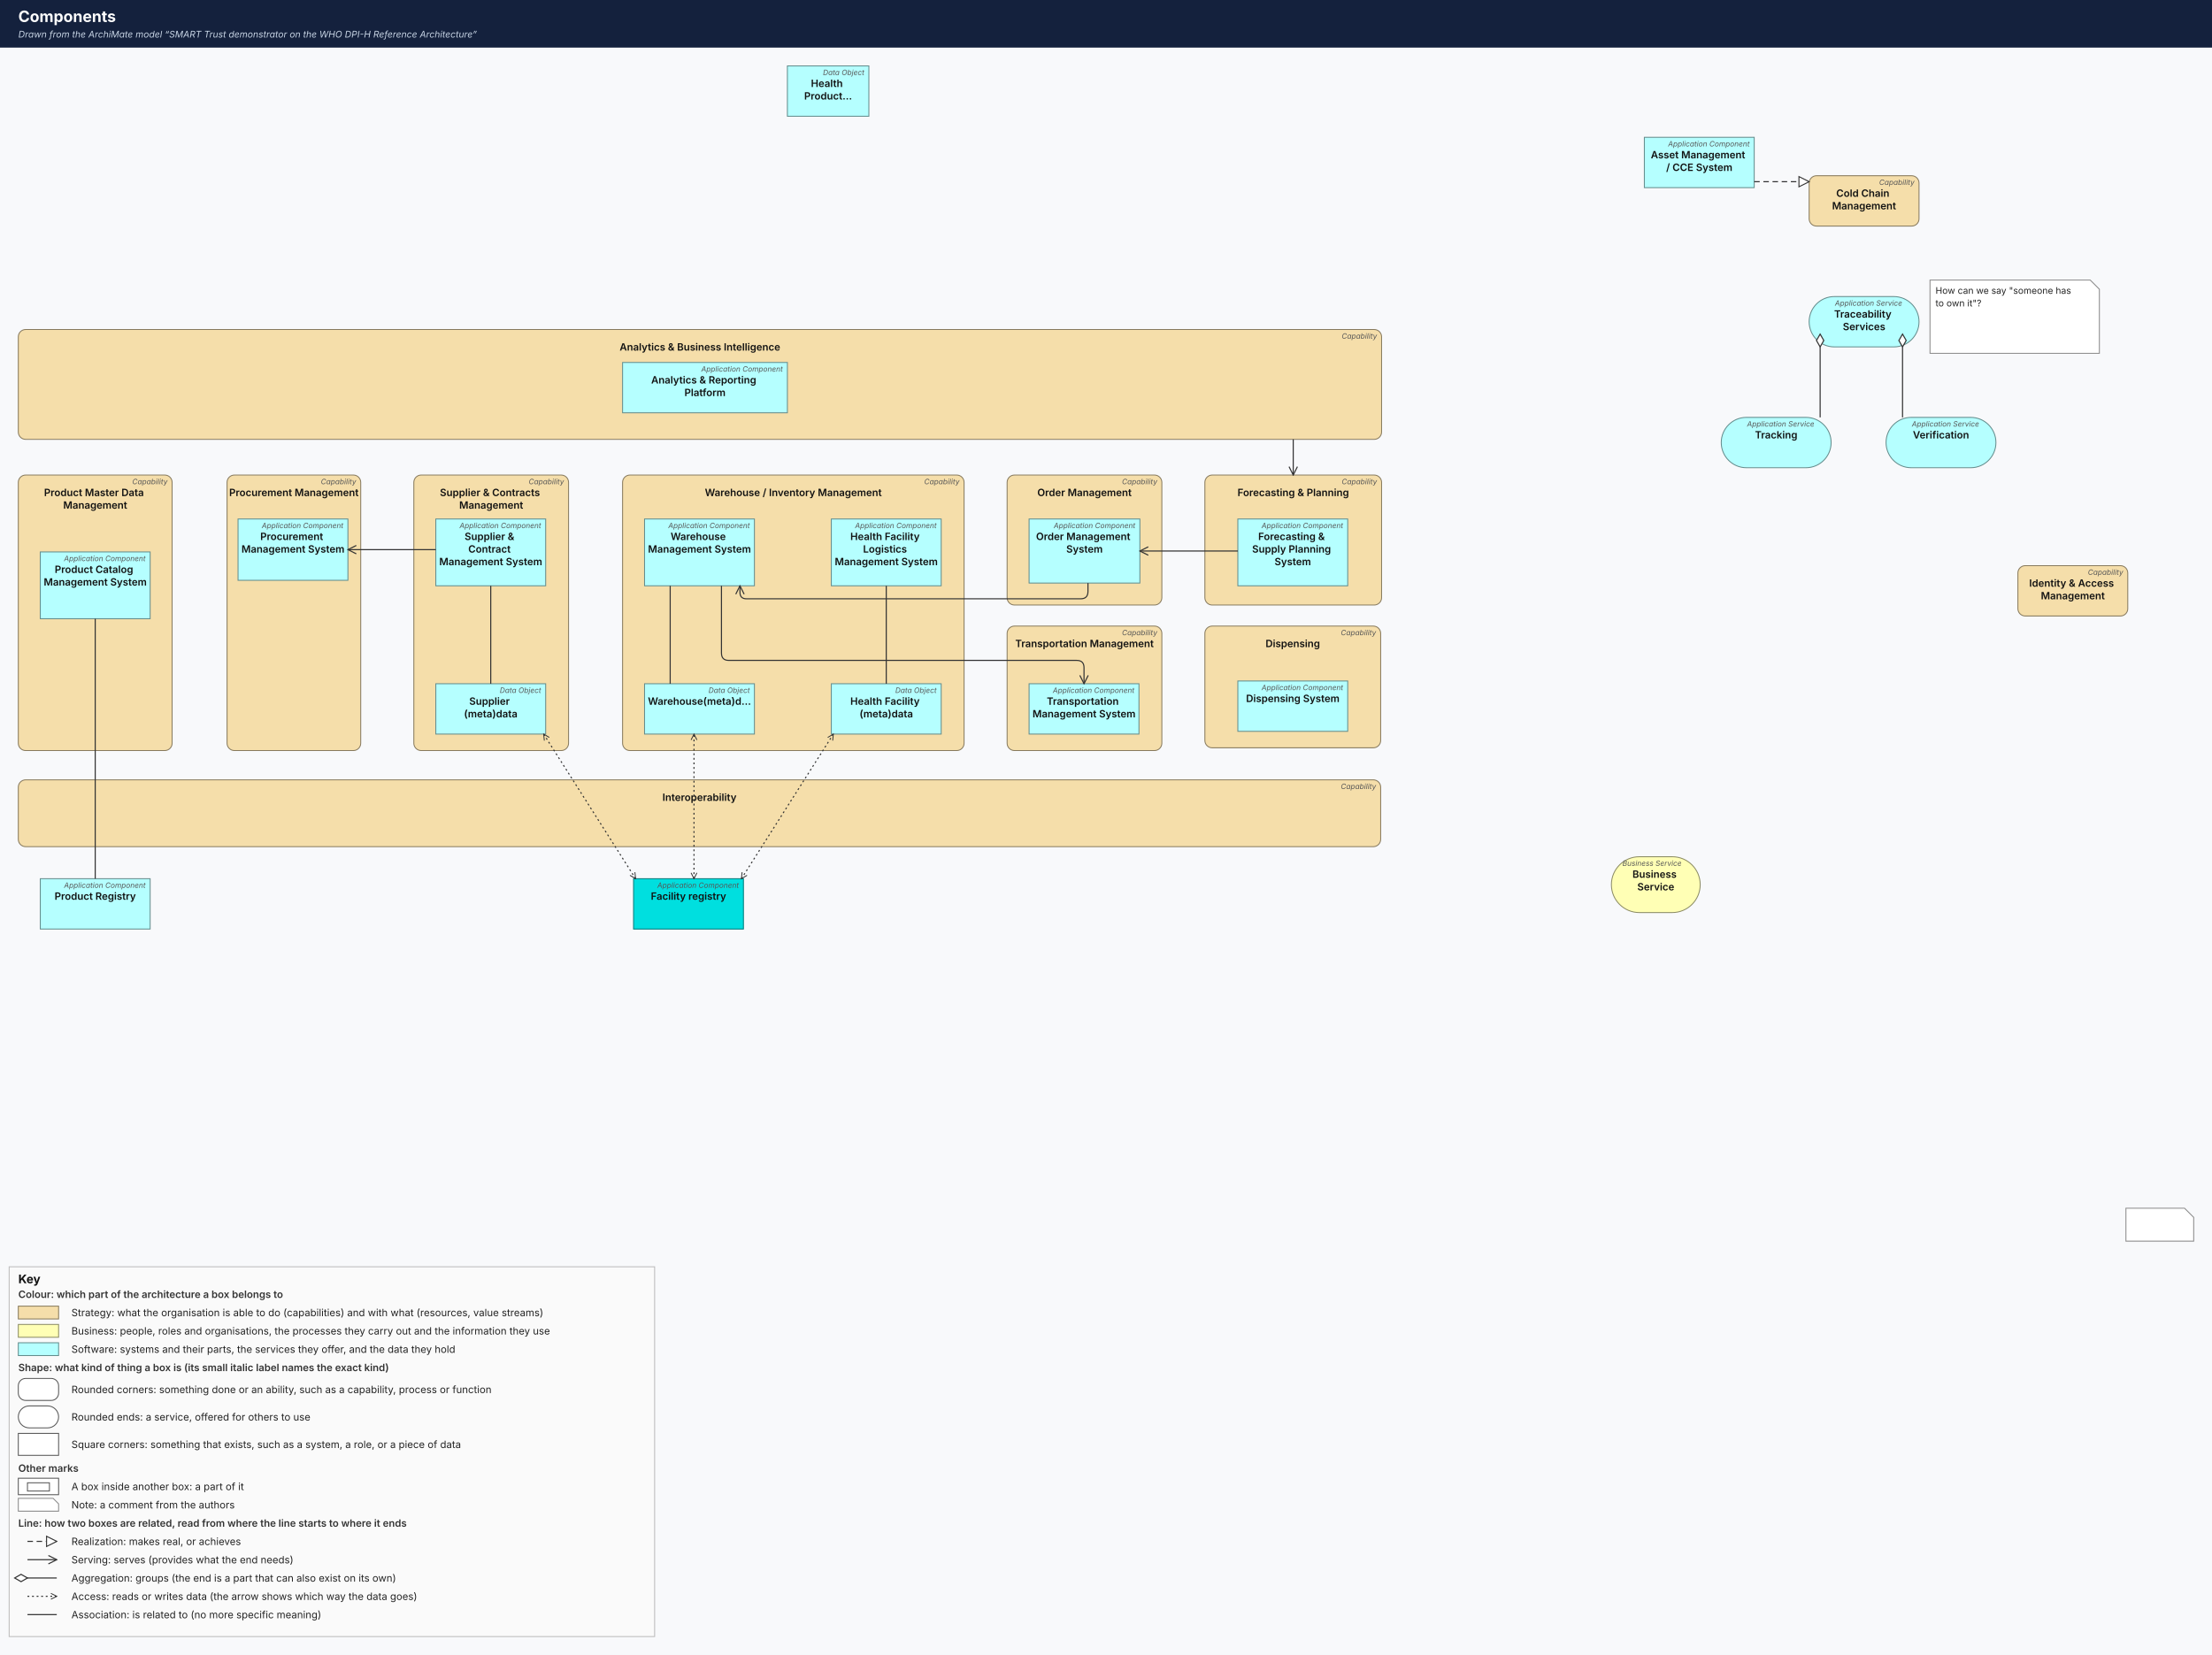
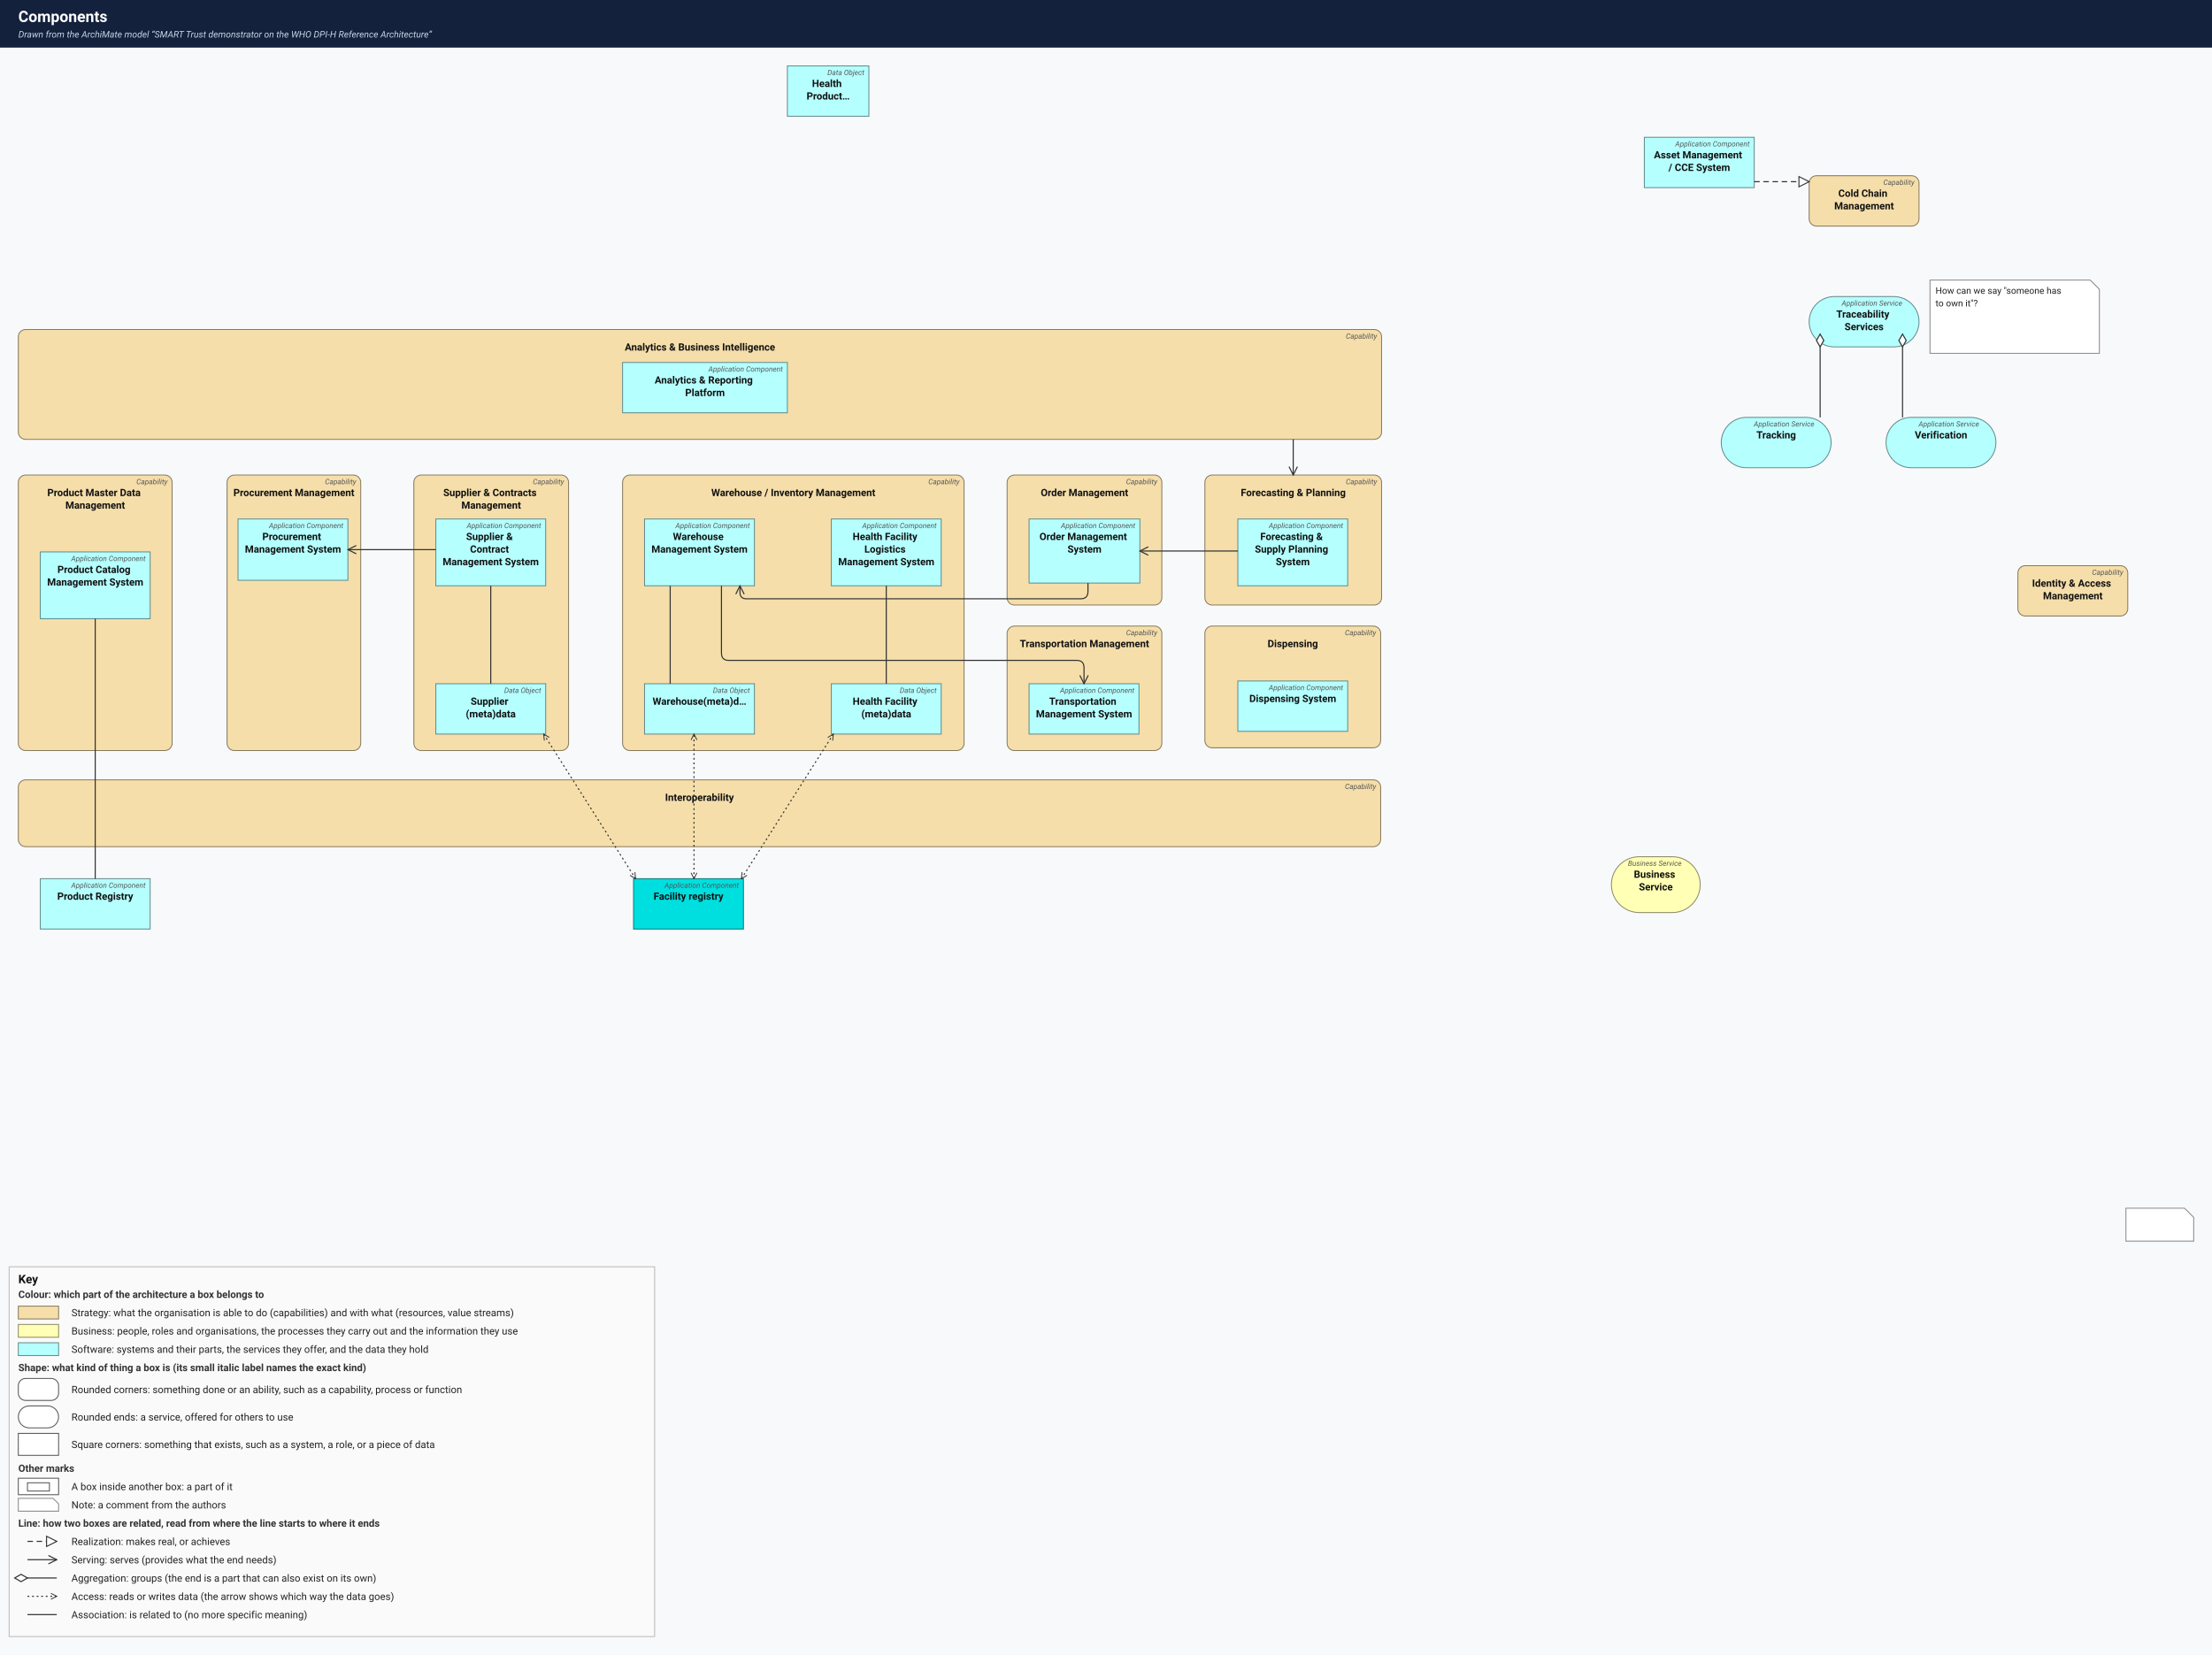
<svg xmlns="http://www.w3.org/2000/svg" viewBox="148 336 2416 1808" width="2416" height="1808" role="img" aria-labelledby="av-title">
  <style>
- .av-name{font:600 11px Inter, "Segoe UI", system-ui, -apple-system, Helvetica, Arial, sans-serif;fill:#111}
- .av-type{font:italic 8px Inter, "Segoe UI", system-ui, -apple-system, Helvetica, Arial, sans-serif;fill:#555}
- .av-group{font:600 11px Inter, "Segoe UI", system-ui, -apple-system, Helvetica, Arial, sans-serif;fill:#333}
- .av-note{font:10px Inter, "Segoe UI", system-ui, -apple-system, Helvetica, Arial, sans-serif;fill:#222}
- .av-key{font:11px Inter, "Segoe UI", system-ui, -apple-system, Helvetica, Arial, sans-serif;fill:#222}
- .av-keyh{font:600 11px Inter, "Segoe UI", system-ui, -apple-system, Helvetica, Arial, sans-serif;fill:#333}
- .av-keyt{font:700 13px Inter, "Segoe UI", system-ui, -apple-system, Helvetica, Arial, sans-serif;fill:#111}
- .av-rel{font:9px Inter, "Segoe UI", system-ui, -apple-system, Helvetica, Arial, sans-serif;fill:#333;paint-order:stroke;stroke:#fff;stroke-width:3px}
+ .av-name{font:600 11px system-ui, -apple-system, "Segoe UI", Roboto, "Helvetica Neue", Arial, "Noto Sans", sans-serif;fill:#111}
+ .av-type{font:italic 8px system-ui, -apple-system, "Segoe UI", Roboto, "Helvetica Neue", Arial, "Noto Sans", sans-serif;fill:#555}
+ .av-group{font:600 11px system-ui, -apple-system, "Segoe UI", Roboto, "Helvetica Neue", Arial, "Noto Sans", sans-serif;fill:#333}
+ .av-note{font:10px system-ui, -apple-system, "Segoe UI", Roboto, "Helvetica Neue", Arial, "Noto Sans", sans-serif;fill:#222}
+ .av-key{font:11px system-ui, -apple-system, "Segoe UI", Roboto, "Helvetica Neue", Arial, "Noto Sans", sans-serif;fill:#222}
+ .av-keyh{font:600 11px system-ui, -apple-system, "Segoe UI", Roboto, "Helvetica Neue", Arial, "Noto Sans", sans-serif;fill:#333}
+ .av-keyt{font:700 13px system-ui, -apple-system, "Segoe UI", Roboto, "Helvetica Neue", Arial, "Noto Sans", sans-serif;fill:#111}
+ .av-rel{font:9px system-ui, -apple-system, "Segoe UI", Roboto, "Helvetica Neue", Arial, "Noto Sans", sans-serif;fill:#333;paint-order:stroke;stroke:#fff;stroke-width:3px}
a:hover rect,a:hover polygon,a:focus rect,a:focus polygon{stroke:#06c;stroke-width:2.5}
</style>
  <defs>
    <marker id="arrow-open" viewBox="0 0 12 12" refX="11" refY="6" markerWidth="11" markerHeight="11" orient="auto-start-reverse" markerUnits="userSpaceOnUse">
      <path d="M1 1 L11 6 L1 11" fill="none" stroke="#333" stroke-width="1.3" />
    </marker>
    <marker id="arrow-filled" viewBox="0 0 12 12" refX="11" refY="6" markerWidth="11" markerHeight="11" orient="auto-start-reverse" markerUnits="userSpaceOnUse">
      <path d="M1 1 L11 6 L1 11 Z" fill="#333" />
    </marker>
    <marker id="arrow-small" viewBox="0 0 10 10" refX="9" refY="5" markerWidth="8" markerHeight="8" orient="auto-start-reverse" markerUnits="userSpaceOnUse">
      <path d="M1 1 L9 5 L1 9" fill="none" stroke="#333" stroke-width="1.2" />
    </marker>
    <marker id="triangle-hollow" viewBox="0 0 14 14" refX="13" refY="7" markerWidth="13" markerHeight="13" orient="auto-start-reverse" markerUnits="userSpaceOnUse">
      <path d="M1 1 L13 7 L1 13 Z" fill="#fff" stroke="#333" stroke-width="1.2" />
    </marker>
    <marker id="diamond-filled" viewBox="0 0 16 10" refX="1" refY="5" markerWidth="16" markerHeight="10" orient="auto-start-reverse" markerUnits="userSpaceOnUse">
      <path d="M1 5 L8 1 L15 5 L8 9 Z" fill="#333" />
    </marker>
    <marker id="diamond-hollow" viewBox="0 0 16 10" refX="1" refY="5" markerWidth="16" markerHeight="10" orient="auto-start-reverse" markerUnits="userSpaceOnUse">
      <path d="M1 5 L8 1 L15 5 L8 9 Z" fill="#fff" stroke="#333" stroke-width="1.2" />
    </marker>
    <marker id="dot" viewBox="0 0 8 8" refX="4" refY="4" markerWidth="7" markerHeight="7" orient="auto" markerUnits="userSpaceOnUse">
      <circle cx="4" cy="4" r="3.2" fill="#333" />
    </marker>
    <pattern id="missing" width="8" height="8" patternUnits="userSpaceOnUse" patternTransform="rotate(45)">
      <rect width="8" height="8" fill="#fff" />
      <line x1="0" y1="0" x2="0" y2="8" stroke="#d33" stroke-width="2" />
    </pattern>
  </defs>
  <rect x="148" y="336" width="2416" height="1808" fill="#f8f9fb" />
  <rect x="148" y="336" width="2416" height="52" fill="#14213d" />
-   <text x="168" y="360" style="font:700 17px Inter, &quot;Segoe UI&quot;, system-ui, -apple-system, Helvetica, Arial, sans-serif;fill:#fff">Components</text>
-   <text x="168" y="377" style="font:italic 10px Inter, &quot;Segoe UI&quot;, system-ui, -apple-system, Helvetica, Arial, sans-serif;fill:#c9d6e6">Drawn from the ArchiMate model “SMART Trust demonstrator on the WHO DPI-H Reference Architecture”</text>
+   <text x="168" y="360" style="font:700 17px system-ui, -apple-system, &quot;Segoe UI&quot;, Roboto, &quot;Helvetica Neue&quot;, Arial, &quot;Noto Sans&quot;, sans-serif;fill:#fff">Components</text>
+   <text x="168" y="377" style="font:italic 10px system-ui, -apple-system, &quot;Segoe UI&quot;, Roboto, &quot;Helvetica Neue&quot;, Arial, &quot;Noto Sans&quot;, sans-serif;fill:#c9d6e6">Drawn from the ArchiMate model “SMART Trust demonstrator on the WHO DPI-H Reference Architecture”</text>
  <a href="../../../en/smart-trust-demo/archimate/0.1.0/element/identity-access-management/" target="_top">
    <rect x="2352" y="954" width="120" height="55" rx="8" fill="#f5deaa" stroke="#877a5e" stroke-width="1" />
    <text class="av-type" x="2467" y="964" text-anchor="end">Capability</text>
    <text class="av-name" x="2412" y="977" text-anchor="middle">
      <tspan x="2412" dy="0">Identity &amp; Access</tspan>
      <tspan x="2412" dy="13.75">Management</tspan>
    </text>
  </a>
  <a href="../../../en/smart-trust-demo/archimate/0.1.0/element/asset-management-cce-system/" target="_top">
    <rect x="1944" y="486" width="120" height="55" fill="#b5ffff" stroke="#648c8c" stroke-width="1" />
    <text class="av-type" x="2059" y="496" text-anchor="end">Application Component</text>
    <text class="av-name" x="2004" y="509" text-anchor="middle">
      <tspan x="2004" dy="0">Asset Management</tspan>
      <tspan x="2004" dy="13.75">/ CCE System</tspan>
    </text>
  </a>
  <a href="../../../en/smart-trust-demo/archimate/0.1.0/element/interoperability/" target="_top">
    <rect x="168" y="1188" width="1488" height="73" rx="8" fill="#f5deaa" stroke="#877a5e" stroke-width="1" />
    <text class="av-type" x="1651" y="1198" text-anchor="end">Capability</text>
    <text class="av-name" x="912" y="1211" text-anchor="middle">
      <tspan x="912" dy="0">Interoperability</tspan>
    </text>
  </a>
  <a href="../../../en/smart-trust-demo/archimate/0.1.0/element/facility-registry/" target="_top">
    <rect x="840" y="1296" width="120" height="55" fill="#00dfdf" stroke="#007b7b" stroke-width="1" />
    <text class="av-type" x="955" y="1306" text-anchor="end">Application Component</text>
    <text class="av-name" x="900" y="1319" text-anchor="middle">
      <tspan x="900" dy="0">Facility registry</tspan>
    </text>
  </a>
  <a href="../../../en/smart-trust-demo/archimate/0.1.0/element/traceability-services/" target="_top">
    <rect x="2124" y="660" width="120" height="55" rx="27.5" fill="#b5ffff" stroke="#648c8c" stroke-width="1" />
    <text class="av-type" x="2225.667" y="670" text-anchor="end">Application Service</text>
    <text class="av-name" x="2184" y="683" text-anchor="middle">
      <tspan x="2184" dy="0">Traceability</tspan>
      <tspan x="2184" dy="13.75">Services</tspan>
    </text>
  </a>
  <a href="../../../en/smart-trust-demo/archimate/0.1.0/element/tracking/" target="_top">
    <rect x="2028" y="792" width="120" height="55" rx="27.5" fill="#b5ffff" stroke="#648c8c" stroke-width="1" />
    <text class="av-type" x="2129.667" y="802" text-anchor="end">Application Service</text>
    <text class="av-name" x="2088" y="815" text-anchor="middle">
      <tspan x="2088" dy="0">Tracking</tspan>
    </text>
  </a>
  <a href="../../../en/smart-trust-demo/archimate/0.1.0/element/verification/" target="_top">
    <rect x="2208" y="792" width="120" height="55" rx="27.5" fill="#b5ffff" stroke="#648c8c" stroke-width="1" />
    <text class="av-type" x="2309.667" y="802" text-anchor="end">Application Service</text>
    <text class="av-name" x="2268" y="815" text-anchor="middle">
      <tspan x="2268" dy="0">Verification</tspan>
    </text>
  </a>
  <g class="av-n">
    <polygon points="2256,642 2431,642 2441,652 2441,722 2256,722" fill="#ffffff" stroke="#888" />
    <text class="av-note" x="2262" y="657">
      <tspan x="2262" dy="0">How can we say "someone has</tspan>
      <tspan x="2262" dy="13.75">to own it"?</tspan>
    </text>
  </g>
  <a href="../../../en/smart-trust-demo/archimate/0.1.0/element/health-product-data/" target="_top">
    <rect x="1008" y="408" width="89" height="55" fill="#b5ffff" stroke="#648c8c" stroke-width="1" />
    <text class="av-type" x="1092" y="418" text-anchor="end">Data Object</text>
    <text class="av-name" x="1052.5" y="431" text-anchor="middle">
      <tspan x="1052.5" dy="0">Health</tspan>
      <tspan x="1052.5" dy="13.75">Product…</tspan>
    </text>
  </a>
  <a href="../../../en/smart-trust-demo/archimate/0.1.0/element/forecasting-planning/" target="_top">
    <rect x="1464" y="855" width="193" height="142" rx="8" fill="#f5deaa" stroke="#877a5e" stroke-width="1" />
    <text class="av-type" x="1652" y="865" text-anchor="end">Capability</text>
    <text class="av-name" x="1560.5" y="878" text-anchor="middle">
      <tspan x="1560.5" dy="0">Forecasting &amp; Planning</tspan>
    </text>
  </a>
  <a href="../../../en/smart-trust-demo/archimate/0.1.0/element/forecasting-supply-planning-system/" target="_top">
    <rect x="1500" y="903" width="120" height="73" fill="#b5ffff" stroke="#648c8c" stroke-width="1" />
    <text class="av-type" x="1615" y="913" text-anchor="end">Application Component</text>
    <text class="av-name" x="1560" y="926" text-anchor="middle">
      <tspan x="1560" dy="0">Forecasting &amp;</tspan>
      <tspan x="1560" dy="13.75">Supply Planning</tspan>
      <tspan x="1560" dy="13.75">System</tspan>
    </text>
  </a>
  <a href="../../../en/smart-trust-demo/archimate/0.1.0/element/order-management/" target="_top">
    <rect x="1248" y="855" width="169" height="142" rx="8" fill="#f5deaa" stroke="#877a5e" stroke-width="1" />
    <text class="av-type" x="1412" y="865" text-anchor="end">Capability</text>
    <text class="av-name" x="1332.5" y="878" text-anchor="middle">
      <tspan x="1332.5" dy="0">Order Management</tspan>
    </text>
  </a>
  <a href="../../../en/smart-trust-demo/archimate/0.1.0/element/order-management-system/" target="_top">
    <rect x="1272" y="903" width="121" height="70" fill="#b5ffff" stroke="#648c8c" stroke-width="1" />
    <text class="av-type" x="1388" y="913" text-anchor="end">Application Component</text>
    <text class="av-name" x="1332.5" y="926" text-anchor="middle">
      <tspan x="1332.5" dy="0">Order Management</tspan>
      <tspan x="1332.5" dy="13.75">System</tspan>
    </text>
  </a>
  <a href="../../../en/smart-trust-demo/archimate/0.1.0/element/procurement-management/" target="_top">
    <rect x="396" y="855" width="146" height="301" rx="8" fill="#f5deaa" stroke="#877a5e" stroke-width="1" />
    <text class="av-type" x="537" y="865" text-anchor="end">Capability</text>
    <text class="av-name" x="469" y="878" text-anchor="middle">
      <tspan x="469" dy="0">Procurement Management</tspan>
    </text>
  </a>
  <a href="../../../en/smart-trust-demo/archimate/0.1.0/element/procurement-management-system/" target="_top">
    <rect x="408" y="903" width="120" height="67" fill="#b5ffff" stroke="#648c8c" stroke-width="1" />
    <text class="av-type" x="523" y="913" text-anchor="end">Application Component</text>
    <text class="av-name" x="468" y="926" text-anchor="middle">
      <tspan x="468" dy="0">Procurement</tspan>
      <tspan x="468" dy="13.75">Management System</tspan>
    </text>
  </a>
  <a href="../../../en/smart-trust-demo/archimate/0.1.0/element/transportation-management/" target="_top">
    <rect x="1248" y="1020" width="169" height="136" rx="8" fill="#f5deaa" stroke="#877a5e" stroke-width="1" />
    <text class="av-type" x="1412" y="1030" text-anchor="end">Capability</text>
    <text class="av-name" x="1332.5" y="1043" text-anchor="middle">
      <tspan x="1332.5" dy="0">Transportation Management</tspan>
    </text>
  </a>
  <a href="../../../en/smart-trust-demo/archimate/0.1.0/element/transportation-management-system/" target="_top">
    <rect x="1272" y="1083" width="120" height="55" fill="#b5ffff" stroke="#648c8c" stroke-width="1" />
    <text class="av-type" x="1387" y="1093" text-anchor="end">Application Component</text>
    <text class="av-name" x="1332" y="1106" text-anchor="middle">
      <tspan x="1332" dy="0">Transportation</tspan>
      <tspan x="1332" dy="13.75">Management System</tspan>
    </text>
  </a>
  <a href="../../../en/smart-trust-demo/archimate/0.1.0/element/warehouse-inventory-management/" target="_top">
    <rect x="828" y="855" width="373" height="301" rx="8" fill="#f5deaa" stroke="#877a5e" stroke-width="1" />
    <text class="av-type" x="1196" y="865" text-anchor="end">Capability</text>
    <text class="av-name" x="1014.5" y="878" text-anchor="middle">
      <tspan x="1014.5" dy="0">Warehouse / Inventory Management</tspan>
    </text>
  </a>
  <a href="../../../en/smart-trust-demo/archimate/0.1.0/element/warehouse-management-system/" target="_top">
    <rect x="852" y="903" width="120" height="73" fill="#b5ffff" stroke="#648c8c" stroke-width="1" />
    <text class="av-type" x="967" y="913" text-anchor="end">Application Component</text>
    <text class="av-name" x="912" y="926" text-anchor="middle">
      <tspan x="912" dy="0">Warehouse</tspan>
      <tspan x="912" dy="13.75">Management System</tspan>
    </text>
  </a>
  <a href="../../../en/smart-trust-demo/archimate/0.1.0/element/health-facility-logistics-management-system/" target="_top">
    <rect x="1056" y="903" width="120" height="73" fill="#b5ffff" stroke="#648c8c" stroke-width="1" />
    <text class="av-type" x="1171" y="913" text-anchor="end">Application Component</text>
    <text class="av-name" x="1116" y="926" text-anchor="middle">
      <tspan x="1116" dy="0">Health Facility</tspan>
      <tspan x="1116" dy="13.75">Logistics</tspan>
      <tspan x="1116" dy="13.75">Management System</tspan>
    </text>
  </a>
  <a href="../../../en/smart-trust-demo/archimate/0.1.0/element/warehouse-meta-data/" target="_top">
    <rect x="852" y="1083" width="120" height="55" fill="#b5ffff" stroke="#648c8c" stroke-width="1" />
    <text class="av-type" x="967" y="1093" text-anchor="end">Data Object</text>
    <text class="av-name" x="912" y="1106" text-anchor="middle">
      <tspan x="912" dy="0">Warehouse(meta)d…</tspan>
    </text>
  </a>
  <a href="../../../en/smart-trust-demo/archimate/0.1.0/element/health-facility-meta-data/" target="_top">
    <rect x="1056" y="1083" width="120" height="55" fill="#b5ffff" stroke="#648c8c" stroke-width="1" />
    <text class="av-type" x="1171" y="1093" text-anchor="end">Data Object</text>
    <text class="av-name" x="1116" y="1106" text-anchor="middle">
      <tspan x="1116" dy="0">Health Facility</tspan>
      <tspan x="1116" dy="13.75">(meta)data</tspan>
    </text>
  </a>
  <a href="../../../en/smart-trust-demo/archimate/0.1.0/element/cold-chain-management/" target="_top">
    <rect x="2124" y="528" width="120" height="55" rx="8" fill="#f5deaa" stroke="#877a5e" stroke-width="1" />
    <text class="av-type" x="2239" y="538" text-anchor="end">Capability</text>
    <text class="av-name" x="2184" y="551" text-anchor="middle">
      <tspan x="2184" dy="0">Cold Chain</tspan>
      <tspan x="2184" dy="13.75">Management</tspan>
    </text>
  </a>
  <a href="../../../en/smart-trust-demo/archimate/0.1.0/element/analytics-business-intelligence/" target="_top">
    <rect x="168" y="696" width="1489" height="120" rx="8" fill="#f5deaa" stroke="#877a5e" stroke-width="1" />
    <text class="av-type" x="1652" y="706" text-anchor="end">Capability</text>
    <text class="av-name" x="912.5" y="719" text-anchor="middle">
      <tspan x="912.5" dy="0">Analytics &amp; Business Intelligence</tspan>
    </text>
  </a>
  <a href="../../../en/smart-trust-demo/archimate/0.1.0/element/analytics-reporting-platform/" target="_top">
    <rect x="828" y="732" width="180" height="55" fill="#b5ffff" stroke="#648c8c" stroke-width="1" />
    <text class="av-type" x="1003" y="742" text-anchor="end">Application Component</text>
    <text class="av-name" x="918" y="755" text-anchor="middle">
      <tspan x="918" dy="0">Analytics &amp; Reporting</tspan>
      <tspan x="918" dy="13.75">Platform</tspan>
    </text>
  </a>
  <a href="../../../en/smart-trust-demo/archimate/0.1.0/element/dispensing/" target="_top">
    <rect x="1464" y="1020" width="192" height="133" rx="8" fill="#f5deaa" stroke="#877a5e" stroke-width="1" />
    <text class="av-type" x="1651" y="1030" text-anchor="end">Capability</text>
    <text class="av-name" x="1560" y="1043" text-anchor="middle">
      <tspan x="1560" dy="0">Dispensing</tspan>
    </text>
  </a>
  <a href="../../../en/smart-trust-demo/archimate/0.1.0/element/dispensing-system/" target="_top">
    <rect x="1500" y="1080" width="120" height="55" fill="#b5ffff" stroke="#648c8c" stroke-width="1" />
    <text class="av-type" x="1615" y="1090" text-anchor="end">Application Component</text>
    <text class="av-name" x="1560" y="1103" text-anchor="middle">
      <tspan x="1560" dy="0">Dispensing System</tspan>
    </text>
  </a>
  <a href="../../../en/smart-trust-demo/archimate/0.1.0/element/supplier-contracts-management/" target="_top">
    <rect x="600" y="855" width="169" height="301" rx="8" fill="#f5deaa" stroke="#877a5e" stroke-width="1" />
    <text class="av-type" x="764" y="865" text-anchor="end">Capability</text>
    <text class="av-name" x="684.5" y="878" text-anchor="middle">
      <tspan x="684.5" dy="0">Supplier &amp; Contracts</tspan>
      <tspan x="684.5" dy="13.75">Management</tspan>
    </text>
  </a>
  <a href="../../../en/smart-trust-demo/archimate/0.1.0/element/supplier-contract-management-system/" target="_top">
    <rect x="624" y="903" width="120" height="73" fill="#b5ffff" stroke="#648c8c" stroke-width="1" />
    <text class="av-type" x="739" y="913" text-anchor="end">Application Component</text>
    <text class="av-name" x="684" y="926" text-anchor="middle">
      <tspan x="684" dy="0">Supplier &amp;</tspan>
      <tspan x="684" dy="13.75">Contract</tspan>
      <tspan x="684" dy="13.75">Management System</tspan>
    </text>
  </a>
  <a href="../../../en/smart-trust-demo/archimate/0.1.0/element/supplier-meta-data/" target="_top">
    <rect x="624" y="1083" width="120" height="55" fill="#b5ffff" stroke="#648c8c" stroke-width="1" />
    <text class="av-type" x="739" y="1093" text-anchor="end">Data Object</text>
    <text class="av-name" x="684" y="1106" text-anchor="middle">
      <tspan x="684" dy="0">Supplier</tspan>
      <tspan x="684" dy="13.75">(meta)data</tspan>
    </text>
  </a>
  <a href="../../../en/smart-trust-demo/archimate/0.1.0/element/product-master-data-management/" target="_top">
    <rect x="168" y="855" width="168" height="301" rx="8" fill="#f5deaa" stroke="#877a5e" stroke-width="1" />
    <text class="av-type" x="331" y="865" text-anchor="end">Capability</text>
    <text class="av-name" x="252" y="878" text-anchor="middle">
      <tspan x="252" dy="0">Product Master Data</tspan>
      <tspan x="252" dy="13.75">Management</tspan>
    </text>
  </a>
  <a href="../../../en/smart-trust-demo/archimate/0.1.0/element/product-catalog-management-system/" target="_top">
    <rect x="192" y="939" width="120" height="73" fill="#b5ffff" stroke="#648c8c" stroke-width="1" />
    <text class="av-type" x="307" y="949" text-anchor="end">Application Component</text>
    <text class="av-name" x="252" y="962" text-anchor="middle">
      <tspan x="252" dy="0">Product Catalog</tspan>
      <tspan x="252" dy="13.75">Management System</tspan>
    </text>
  </a>
  <g class="av-n">
    <polygon points="2470,1656 2534,1656 2544,1666 2544,1692 2470,1692" fill="#ffffff" stroke="#888" />
    <text class="av-note" x="2476" y="1671">
      <tspan x="2476" dy="0" />
    </text>
  </g>
  <a href="../../../en/smart-trust-demo/archimate/0.1.0/element/business-service/" target="_top">
    <rect x="1908" y="1272" width="97" height="61" rx="30.5" fill="#ffffb5" stroke="#8c8c64" stroke-width="1" />
    <text class="av-type" x="1984.667" y="1282" text-anchor="end">Business Service</text>
    <text class="av-name" x="1956.5" y="1295" text-anchor="middle">
      <tspan x="1956.5" dy="0">Business</tspan>
      <tspan x="1956.5" dy="13.75">Service</tspan>
    </text>
  </a>
  <a href="../../../en/smart-trust-demo/archimate/0.1.0/element/product-registry/" target="_top">
    <rect x="192" y="1296" width="120" height="55" fill="#b5ffff" stroke="#648c8c" stroke-width="1" />
    <text class="av-type" x="307" y="1306" text-anchor="end">Application Component</text>
    <text class="av-name" x="252" y="1319" text-anchor="middle">
      <tspan x="252" dy="0">Product Registry</tspan>
    </text>
  </a>
  <a href="../../../en/smart-trust-demo/archimate/0.1.0/relationship/id-9f9e9fe3c0d64f409de68bd270f3879c/" target="_top">
    <path d="M2064 534.5 L2124 534.5" fill="none" stroke="#333" stroke-width="1.2" stroke-dasharray="6 4" marker-end="url(#triangle-hollow)" />
    <path d="M2064 534.5 L2124 534.5" fill="none" stroke="transparent" stroke-width="8" />
  </a>
  <a href="../../../en/smart-trust-demo/archimate/0.1.0/relationship/id-4bd27ebddb6749c299f3553a27dbdc43/" target="_top">
    <path d="M842.2 1296 L741.8 1138" fill="none" stroke="#333" stroke-width="1.2" stroke-dasharray="2 3" marker-start="url(#arrow-small)" marker-end="url(#arrow-small)" />
    <path d="M842.2 1296 L741.8 1138" fill="none" stroke="transparent" stroke-width="8" />
  </a>
  <a href="../../../en/smart-trust-demo/archimate/0.1.0/relationship/id-b9473fd16288407aa570ef1fefcb6e56/" target="_top">
    <path d="M906 1296 L906 1138" fill="none" stroke="#333" stroke-width="1.2" stroke-dasharray="2 3" marker-start="url(#arrow-small)" marker-end="url(#arrow-small)" />
    <path d="M906 1296 L906 1138" fill="none" stroke="transparent" stroke-width="8" />
  </a>
  <a href="../../../en/smart-trust-demo/archimate/0.1.0/relationship/id-8da5e152bad04b79b35d063800fa1343/" target="_top">
    <path d="M957.8 1296 L1058.2 1138" fill="none" stroke="#333" stroke-width="1.2" stroke-dasharray="2 3" marker-start="url(#arrow-small)" marker-end="url(#arrow-small)" />
    <path d="M957.8 1296 L1058.2 1138" fill="none" stroke="transparent" stroke-width="8" />
  </a>
  <a href="../../../en/smart-trust-demo/archimate/0.1.0/relationship/id-dadabdb05af345a3b6c53eb80314cf6a/" target="_top">
    <path d="M2136 715 L2136 792" fill="none" stroke="#333" stroke-width="1.2" marker-start="url(#diamond-hollow)" />
    <path d="M2136 715 L2136 792" fill="none" stroke="transparent" stroke-width="8" />
  </a>
  <a href="../../../en/smart-trust-demo/archimate/0.1.0/relationship/id-c8073bfbd19c417c9adb03a8dd5af10e/" target="_top">
    <path d="M2226 715 L2226 792" fill="none" stroke="#333" stroke-width="1.2" marker-start="url(#diamond-hollow)" />
    <path d="M2226 715 L2226 792" fill="none" stroke="transparent" stroke-width="8" />
  </a>
  <a href="../../../en/smart-trust-demo/archimate/0.1.0/relationship/id-e8f0fee58ff84beaa0bd71a8e94c0f06/" target="_top">
    <path d="M1500 938 L1393 938" fill="none" stroke="#333" stroke-width="1.2" marker-end="url(#arrow-open)" />
    <path d="M1500 938 L1393 938" fill="none" stroke="transparent" stroke-width="8" />
  </a>
  <a href="../../../en/smart-trust-demo/archimate/0.1.0/relationship/id-73586fecb435421b8abb1bd8b3acde1c/" target="_top">
    <path d="M1336.3 973 L1336.3 982.2 Q1336.3 990.2 1328.3 990.2 L963.3 990.2 Q956.2 990.2 956.2 983.1 L956.2 976" fill="none" stroke="#333" stroke-width="1.2" marker-end="url(#arrow-open)" />
    <path d="M1336.3 973 L1336.3 982.2 Q1336.3 990.2 1328.3 990.2 L963.3 990.2 Q956.2 990.2 956.2 983.1 L956.2 976" fill="none" stroke="transparent" stroke-width="8" />
  </a>
  <a href="../../../en/smart-trust-demo/archimate/0.1.0/relationship/id-5dcc8645315b4edab05bebc09a8d55f8/" target="_top">
    <path d="M936 976 L936 1049.5 Q936 1057.5 944 1057.5 L1324 1057.5 Q1332 1057.5 1332 1065.5 L1332 1083" fill="none" stroke="#333" stroke-width="1.2" marker-end="url(#arrow-open)" />
    <path d="M936 976 L936 1049.5 Q936 1057.5 944 1057.5 L1324 1057.5 Q1332 1057.5 1332 1065.5 L1332 1083" fill="none" stroke="transparent" stroke-width="8" />
  </a>
  <a href="../../../en/smart-trust-demo/archimate/0.1.0/relationship/id-9fcf3e7f5505488ba2ca9a81be1c0528/" target="_top">
    <path d="M880 1083 L880 976" fill="none" stroke="#333" stroke-width="1.2" />
    <path d="M880 1083 L880 976" fill="none" stroke="transparent" stroke-width="8" />
  </a>
  <a href="../../../en/smart-trust-demo/archimate/0.1.0/relationship/id-a87346b5869f4885b29a8ae56d47c8ce/" target="_top">
    <path d="M1116 1083 L1116 976" fill="none" stroke="#333" stroke-width="1.2" />
    <path d="M1116 1083 L1116 976" fill="none" stroke="transparent" stroke-width="8" />
  </a>
  <a href="../../../en/smart-trust-demo/archimate/0.1.0/relationship/id-acf94d73c4ed4e42a5865f4920988cef/" target="_top">
    <path d="M1560.5 816 L1560.5 855" fill="none" stroke="#333" stroke-width="1.2" marker-end="url(#arrow-open)" />
    <path d="M1560.5 816 L1560.5 855" fill="none" stroke="transparent" stroke-width="8" />
  </a>
  <a href="../../../en/smart-trust-demo/archimate/0.1.0/relationship/id-1d73924762aa44e891085b86a4601f2c/" target="_top">
    <path d="M624 936.5 L528 936.5" fill="none" stroke="#333" stroke-width="1.2" marker-end="url(#arrow-open)" />
    <path d="M624 936.5 L528 936.5" fill="none" stroke="transparent" stroke-width="8" />
  </a>
  <a href="../../../en/smart-trust-demo/archimate/0.1.0/relationship/id-9558e67231374ac8b45ea7322f668350/" target="_top">
    <path d="M684 1083 L684 976" fill="none" stroke="#333" stroke-width="1.2" />
    <path d="M684 1083 L684 976" fill="none" stroke="transparent" stroke-width="8" />
  </a>
  <a href="../../../en/smart-trust-demo/archimate/0.1.0/relationship/id-562d9538a1aa4d3e9fc634ea64b03b46/" target="_top">
    <path d="M252 1012 L252 1296" fill="none" stroke="#333" stroke-width="1.2" />
    <path d="M252 1012 L252 1296" fill="none" stroke="transparent" stroke-width="8" />
  </a>
  <g class="av-legend">
    <rect x="158" y="1720" width="705" height="404" fill="#fafafa" stroke="#bbb" />
    <text class="av-keyt" x="168" y="1738">Key</text>
    <text class="av-keyh" x="168" y="1754">Colour: which part of the architecture a box belongs to</text>
    <rect x="168" y="1763" width="44" height="14" fill="#f5deaa" stroke="#877a5e" />
    <text class="av-key" x="226" y="1774">Strategy: what the organisation is able to do (capabilities) and with what (resources, value streams)</text>
    <rect x="168" y="1783" width="44" height="14" fill="#ffffb5" stroke="#8c8c64" />
    <text class="av-key" x="226" y="1794">Business: people, roles and organisations, the processes they carry out and the information they use</text>
    <rect x="168" y="1803" width="44" height="14" fill="#b5ffff" stroke="#648c8c" />
    <text class="av-key" x="226" y="1814">Software: systems and their parts, the services they offer, and the data they hold</text>
    <text class="av-keyh" x="168" y="1834">Shape: what kind of thing a box is (its small italic label names the exact kind)</text>
    <rect x="168" y="1842" width="44" height="24" rx="8" fill="#fff" stroke="#555" />
    <text class="av-key" x="226" y="1858">Rounded corners: something done or an ability, such as a capability, process or function</text>
    <rect x="168" y="1872" width="44" height="24" rx="12" fill="#fff" stroke="#555" />
    <text class="av-key" x="226" y="1888">Rounded ends: a service, offered for others to use</text>
    <rect x="168" y="1902" width="44" height="24" fill="#fff" stroke="#555" />
    <text class="av-key" x="226" y="1918">Square corners: something that exists, such as a system, a role, or a piece of data</text>
    <text class="av-keyh" x="168" y="1944">Other marks</text>
    <rect x="168" y="1951" width="44" height="18" fill="#fff" stroke="#555" />
    <rect x="178" y="1956" width="24" height="9" fill="#fff" stroke="#555" />
    <text class="av-key" x="226" y="1964">A box inside another box: a part of it</text>
    <polygon points="168,1973 206,1973 212,1979 212,1987 168,1987" fill="#fff" stroke="#888" />
    <text class="av-key" x="226" y="1984">Note: a comment from the authors</text>
    <text class="av-keyh" x="168" y="2004">Line: how two boxes are related, read from where the line starts to where it ends</text>
    <path d="M178 2020 L210 2020" fill="none" stroke="#333" stroke-width="1.2" stroke-dasharray="6 4" marker-end="url(#triangle-hollow)" />
    <text class="av-key" x="226" y="2024">Realization: makes real, or achieves</text>
    <path d="M178 2040 L210 2040" fill="none" stroke="#333" stroke-width="1.2" marker-end="url(#arrow-open)" />
    <text class="av-key" x="226" y="2044">Serving: serves (provides what the end needs)</text>
    <path d="M178 2060 L210 2060" fill="none" stroke="#333" stroke-width="1.2" marker-start="url(#diamond-hollow)" />
    <text class="av-key" x="226" y="2064">Aggregation: groups (the end is a part that can also exist on its own)</text>
    <path d="M178 2080 L210 2080" fill="none" stroke="#333" stroke-width="1.2" stroke-dasharray="2 3" marker-end="url(#arrow-small)" />
    <text class="av-key" x="226" y="2084">Access: reads or writes data (the arrow shows which way the data goes)</text>
    <path d="M178 2100 L210 2100" fill="none" stroke="#333" stroke-width="1.2" />
    <text class="av-key" x="226" y="2104">Association: is related to (no more specific meaning)</text>
  </g>
</svg>
